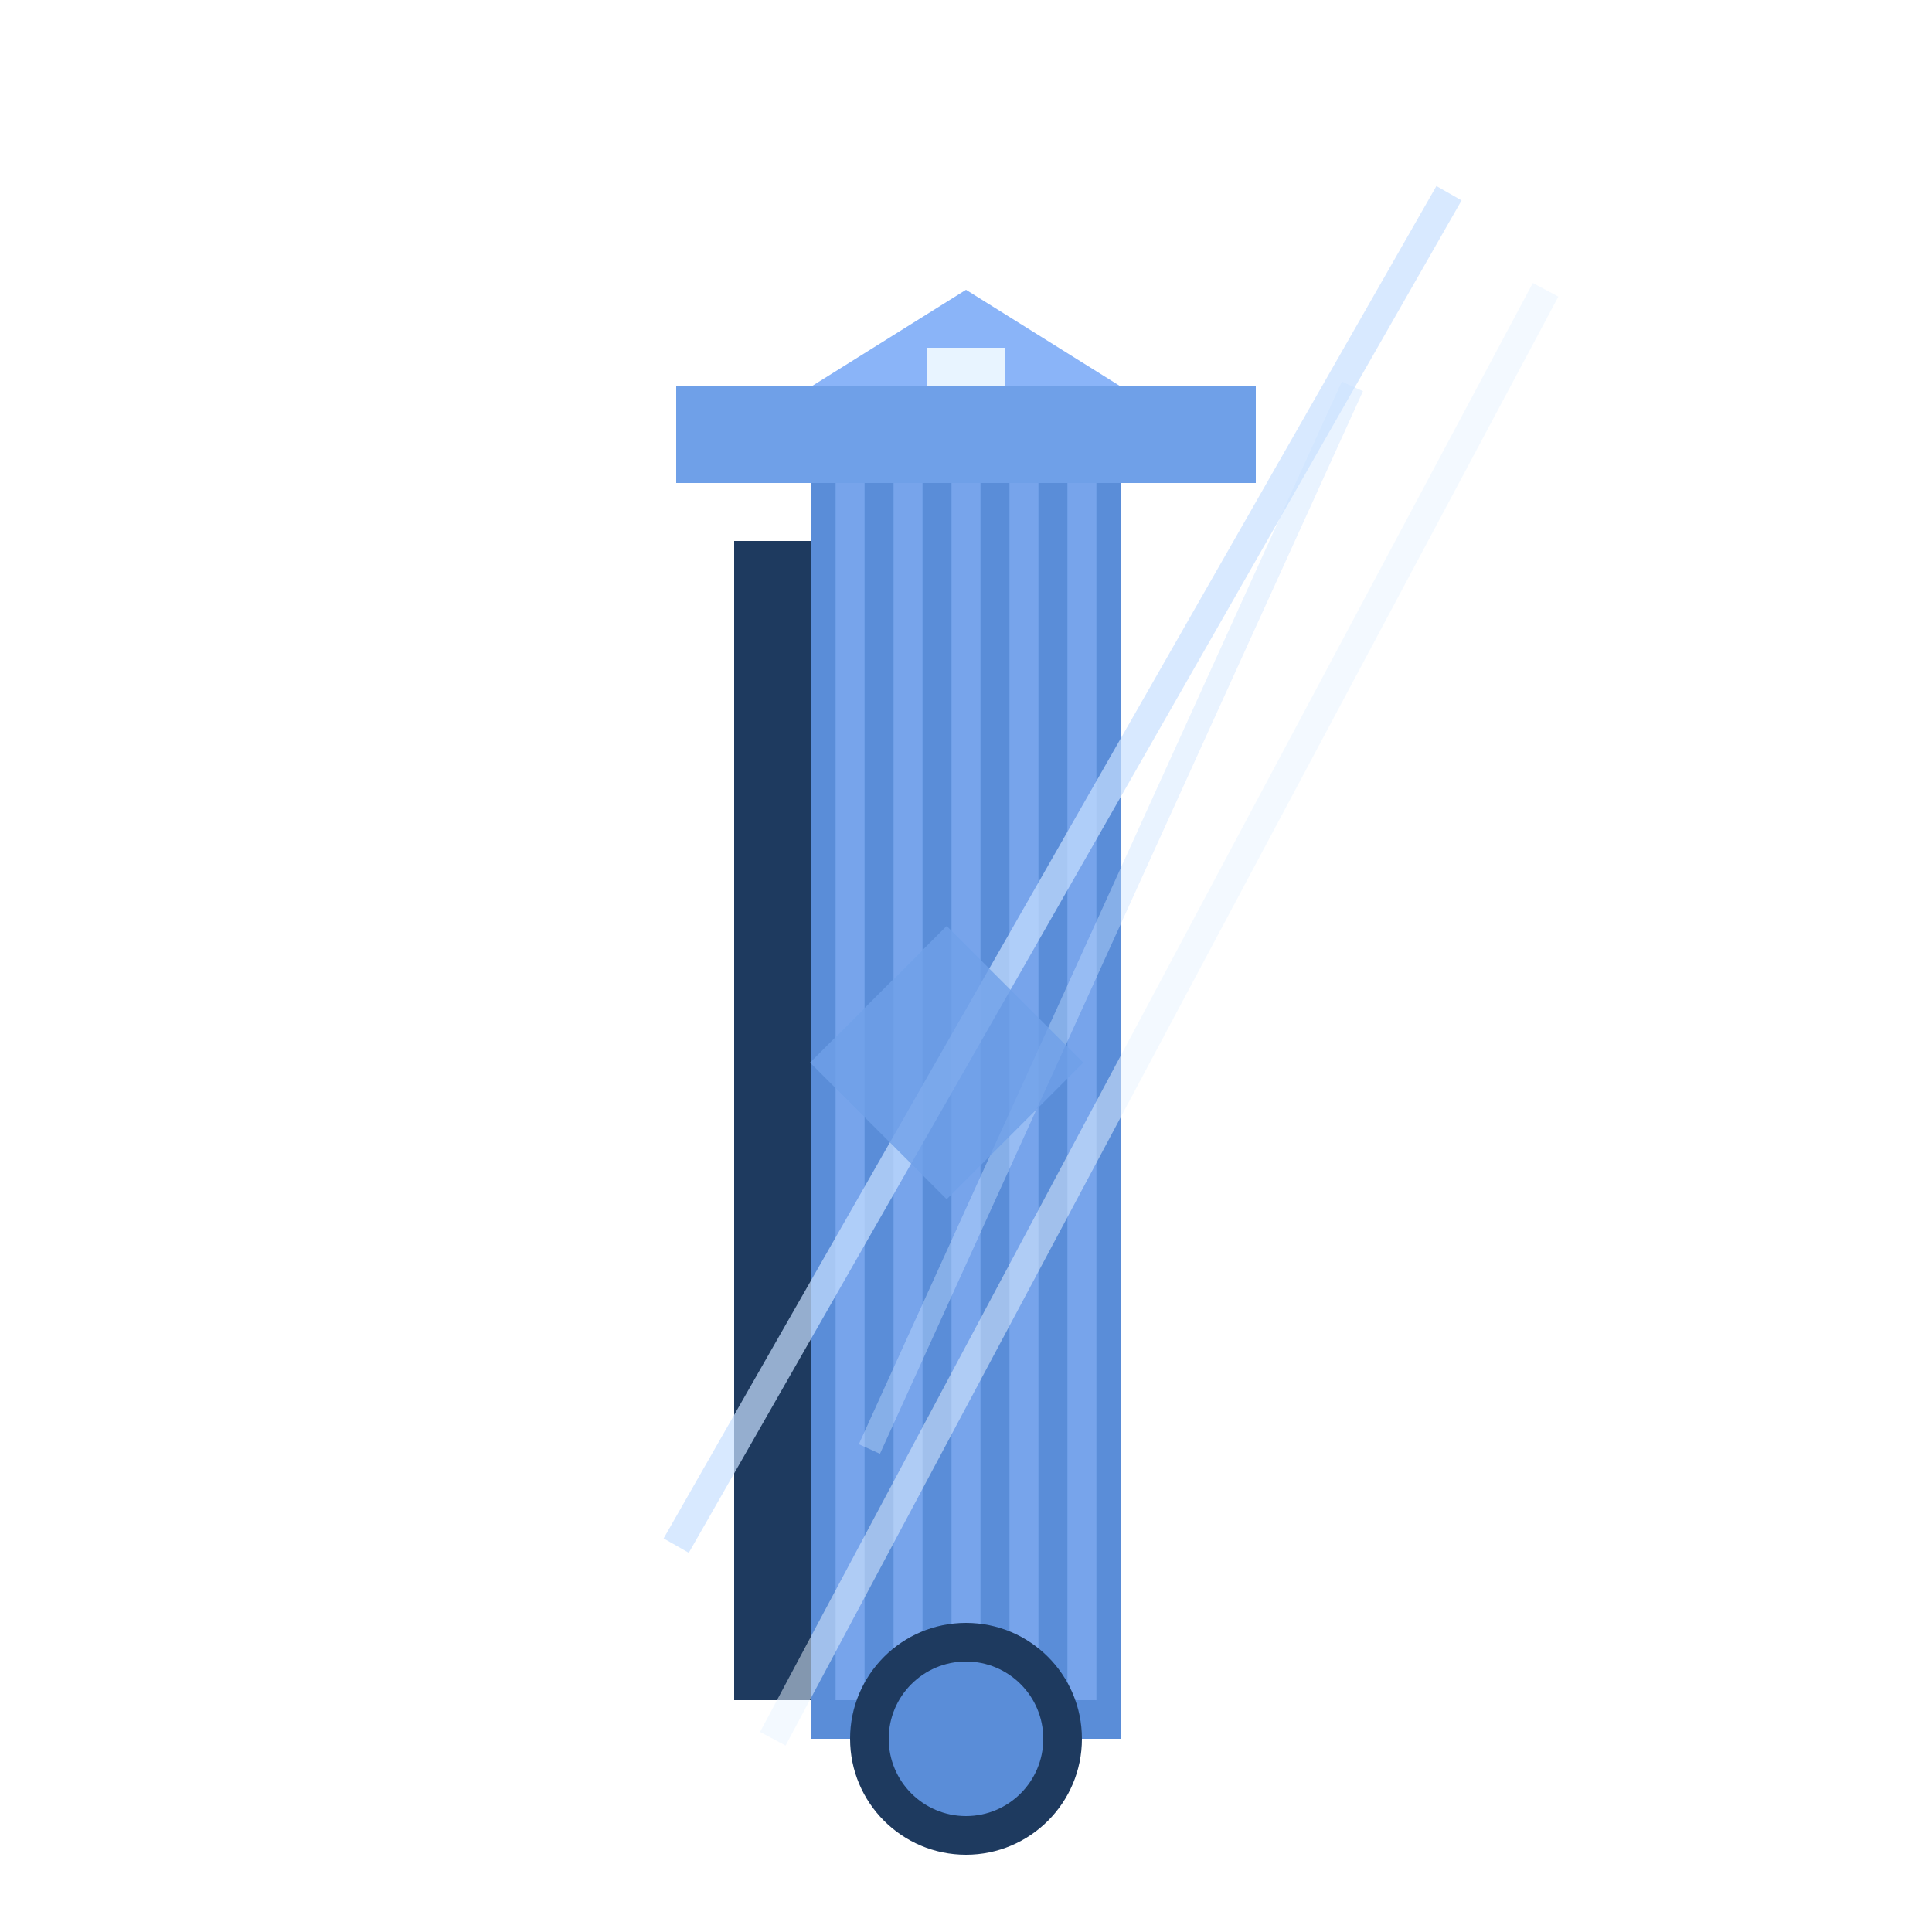
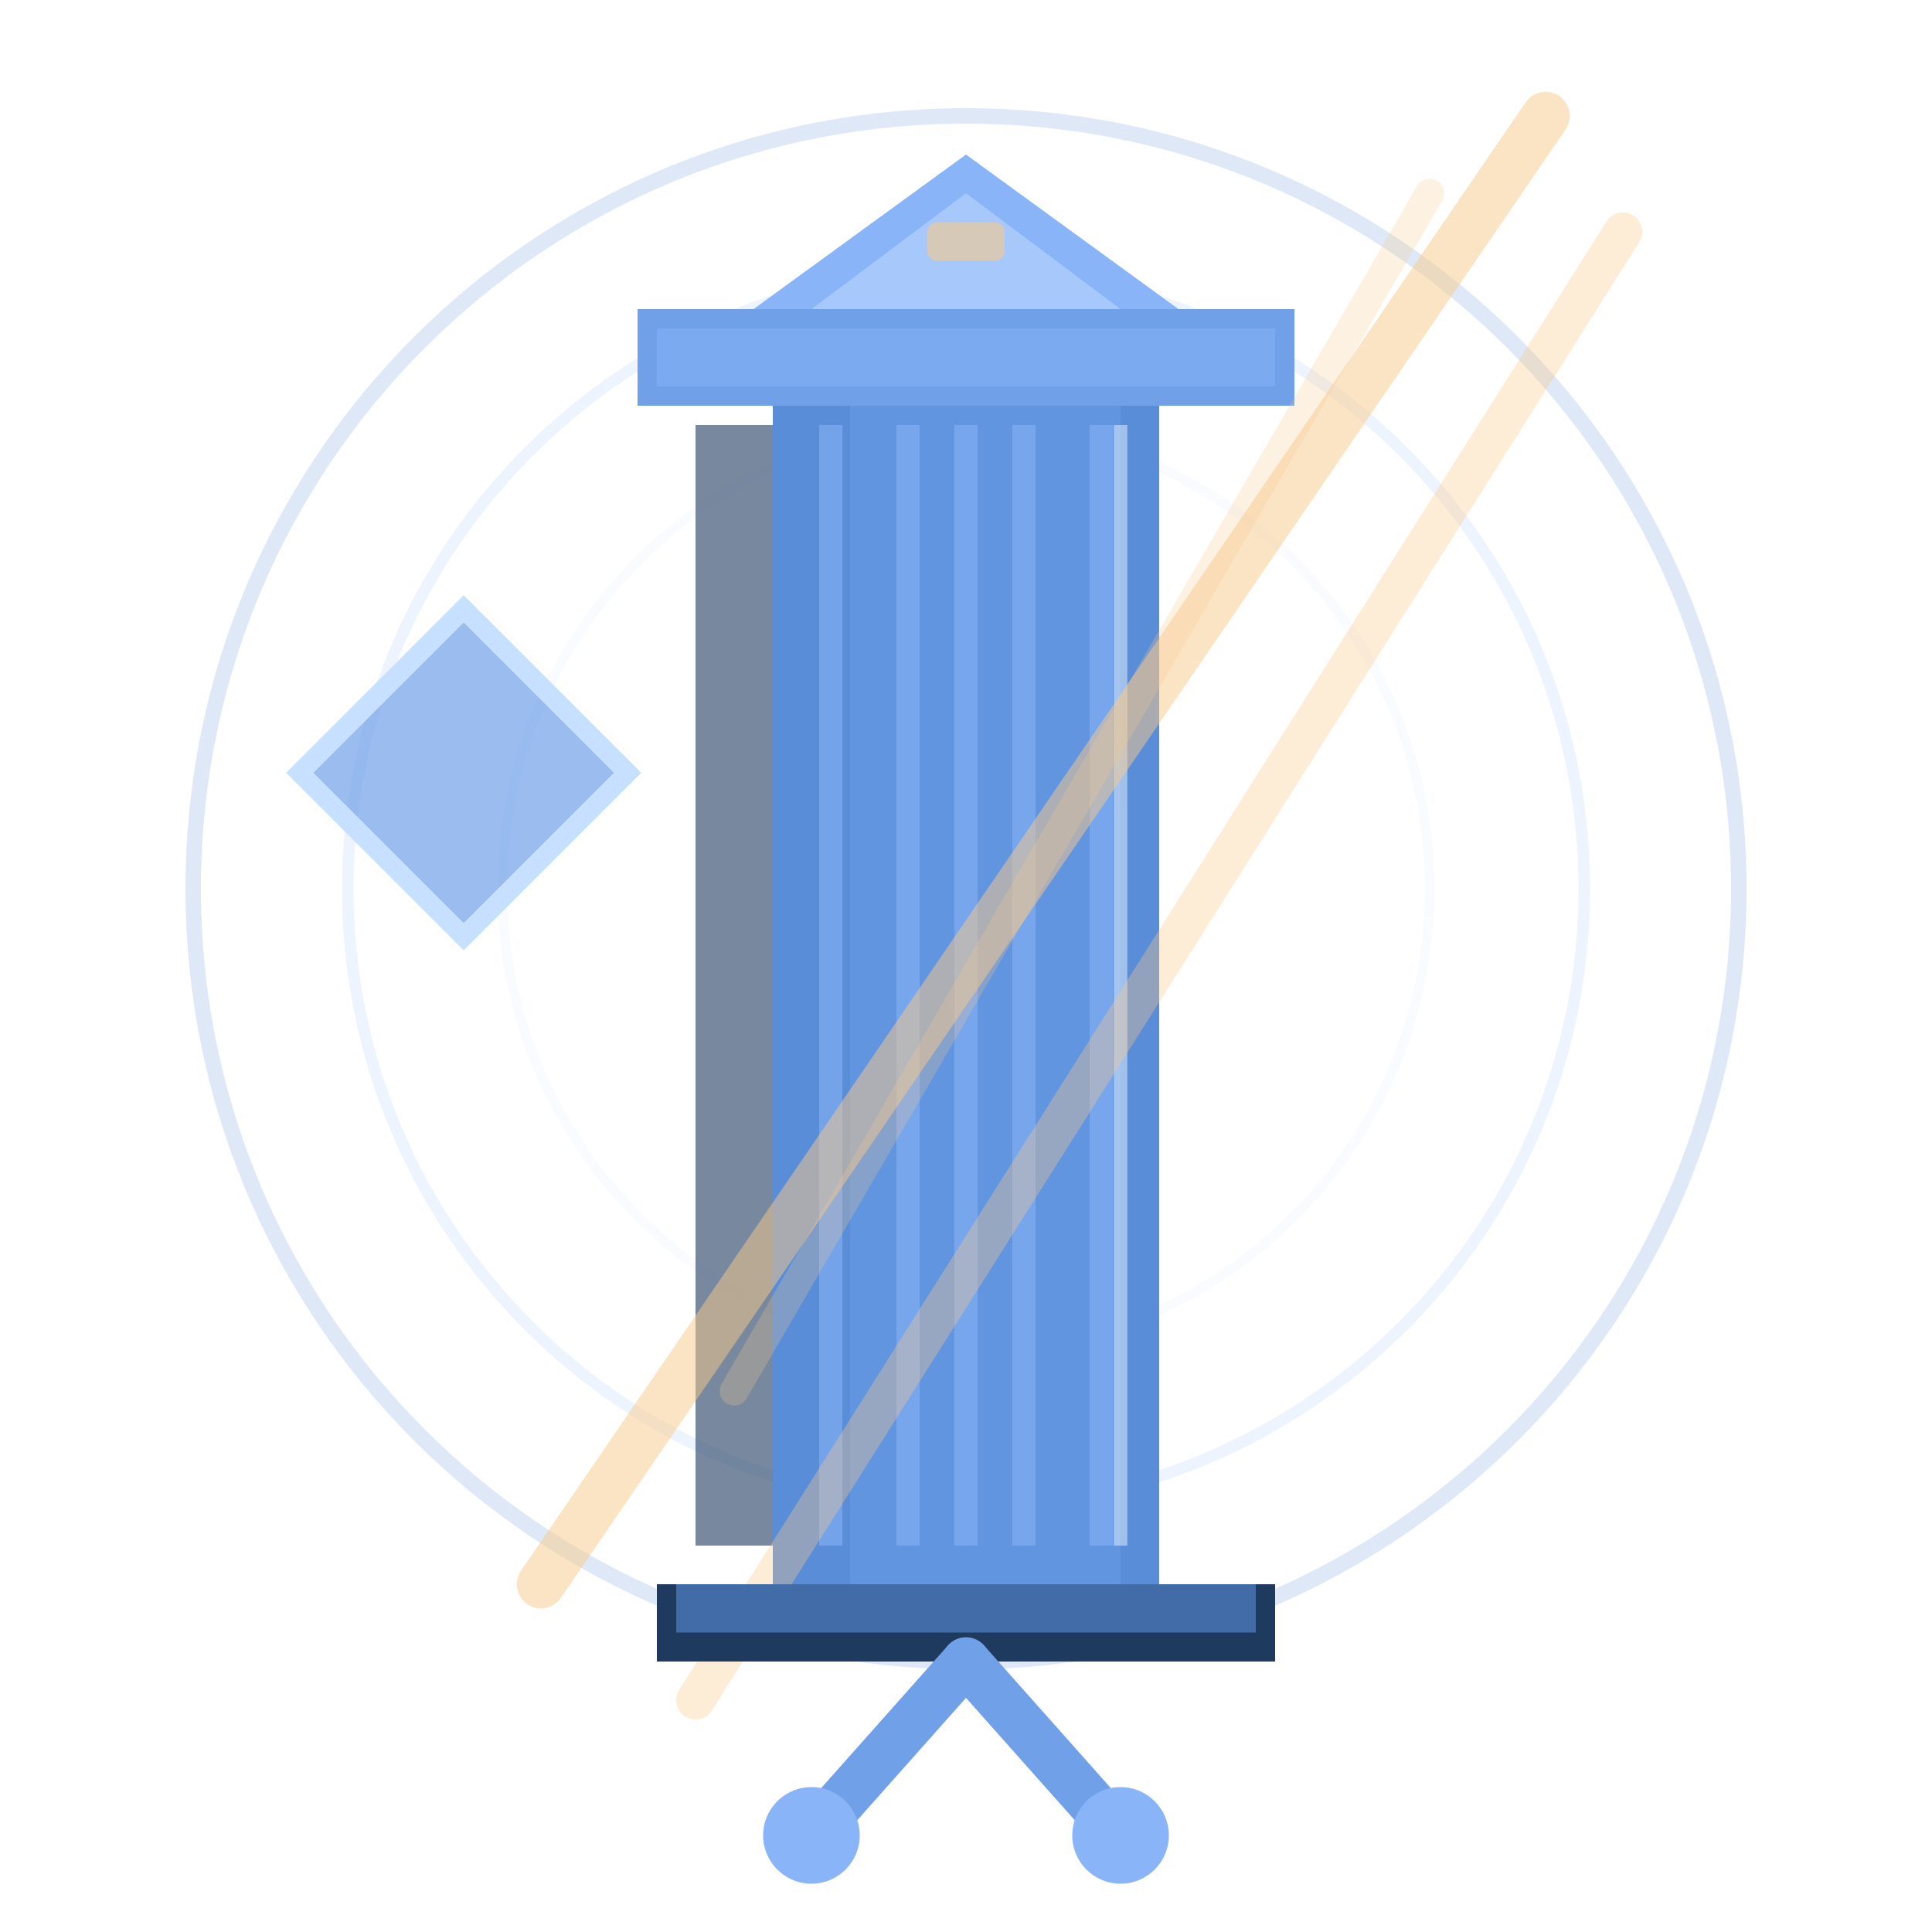
<svg xmlns="http://www.w3.org/2000/svg" viewBox="0 0 100 100">
-   <rect x="38" y="28" width="8" height="60" fill="#1e3a5f" />
-   <rect x="42" y="25" width="16" height="65" fill="#5a8dd8" />
-   <g stroke="#8ab4f8" stroke-width="1.5" opacity="0.6">
-     <line x1="44" y1="25" x2="44" y2="88" />
-     <line x1="47" y1="25" x2="47" y2="88" />
-     <line x1="50" y1="25" x2="50" y2="88" />
-     <line x1="53" y1="25" x2="53" y2="88" />
-     <line x1="56" y1="25" x2="56" y2="88" />
+   <circle cx="50" cy="46" r="40" fill="none" stroke="#5a8dd8" stroke-width="0.8" opacity="0.2" />
+   <circle cx="50" cy="46" r="32" fill="none" stroke="#8ab4f8" stroke-width="0.6" opacity="0.15" />
+   <circle cx="50" cy="46" r="24" fill="none" stroke="#c8e0ff" stroke-width="0.5" opacity="0.12" />
+   <rect x="36" y="22" width="8" height="58" fill="#1e3a5f" opacity="0.6" />
+   <rect x="40" y="20" width="20" height="62" fill="#5a8dd8" />
+   <rect x="44" y="20" width="14" height="62" fill="#6fa0e8" opacity="0.4" />
+   <g stroke="#8ab4f8" stroke-width="1.2" opacity="0.55">
+     <line x1="43" y1="22" x2="43" y2="80" />
+     <line x1="47" y1="22" x2="47" y2="80" />
+     <line x1="50" y1="22" x2="50" y2="80" />
+     <line x1="53" y1="22" x2="53" y2="80" />
+     <line x1="57" y1="22" x2="57" y2="80" />
  </g>
-   <rect x="35" y="20" width="30" height="5" fill="#6fa0e8" />
-   <polygon points="50,15 42,20 58,20" fill="#8ab4f8" />
-   <rect x="48" y="18" width="4" height="2" fill="#e8f4ff" />
-   <line x1="75" y1="10" x2="35" y2="80" stroke="#c8e0ff" stroke-width="1.5" opacity="0.7" />
-   <line x1="80" y1="15" x2="40" y2="90" stroke="#e8f4ff" stroke-width="1.5" opacity="0.5" />
-   <line x1="70" y1="20" x2="45" y2="75" stroke="#c8e0ff" stroke-width="1.2" opacity="0.4" />
-   <rect x="44" y="50" width="10" height="10" fill="#6fa0e8" transform="rotate(45 49 55)" opacity="0.8" />
-   <circle cx="50" cy="90" r="6" fill="#1e3a5f" />
-   <circle cx="50" cy="90" r="4" fill="#5a8dd8" />
+   <line x1="58" y1="22" x2="58" y2="80" stroke="#e8f4ff" stroke-width="0.7" opacity="0.5" />
+   <rect x="33" y="16" width="34" height="5" fill="#6fa0e8" />
+   <rect x="34" y="17" width="32" height="3" fill="#8ab4f8" opacity="0.5" />
+   <polygon points="50,8 39,16 61,16" fill="#8ab4f8" />
+   <polygon points="50,10 42,16 58,16" fill="#c8e0ff" opacity="0.45" />
+   <rect x="48" y="11.5" width="4" height="2" rx="0.5" fill="#f8c98a" opacity="0.6" />
+   <line x1="80" y1="6" x2="28" y2="82" stroke="#f8c98a" stroke-width="2.5" opacity="0.5" stroke-linecap="round" />
+   <line x1="84" y1="12" x2="36" y2="88" stroke="#f8c98a" stroke-width="2" opacity="0.35" stroke-linecap="round" />
+   <line x1="74" y1="10" x2="38" y2="72" stroke="#f8c98a" stroke-width="1.5" opacity="0.25" stroke-linecap="round" />
+   <g transform="rotate(45, 24, 40)">
+     <rect x="18" y="34" width="12" height="12" fill="#6fa0e8" opacity="0.7" />
+     <rect x="18" y="34" width="12" height="12" fill="none" stroke="#c8e0ff" stroke-width="1" />
+   </g>
+   <rect x="34" y="82" width="32" height="4" fill="#1e3a5f" />
+   <rect x="35" y="82" width="30" height="2.5" fill="#5a8dd8" opacity="0.6" />
+   <line x1="50" y1="86" x2="42" y2="95" stroke="#6fa0e8" stroke-width="2.5" stroke-linecap="round" />
+   <line x1="50" y1="86" x2="58" y2="95" stroke="#6fa0e8" stroke-width="2.5" stroke-linecap="round" />
+   <circle cx="42" cy="95" r="2.5" fill="#8ab4f8" />
+   <circle cx="58" cy="95" r="2.5" fill="#8ab4f8" />
</svg>
